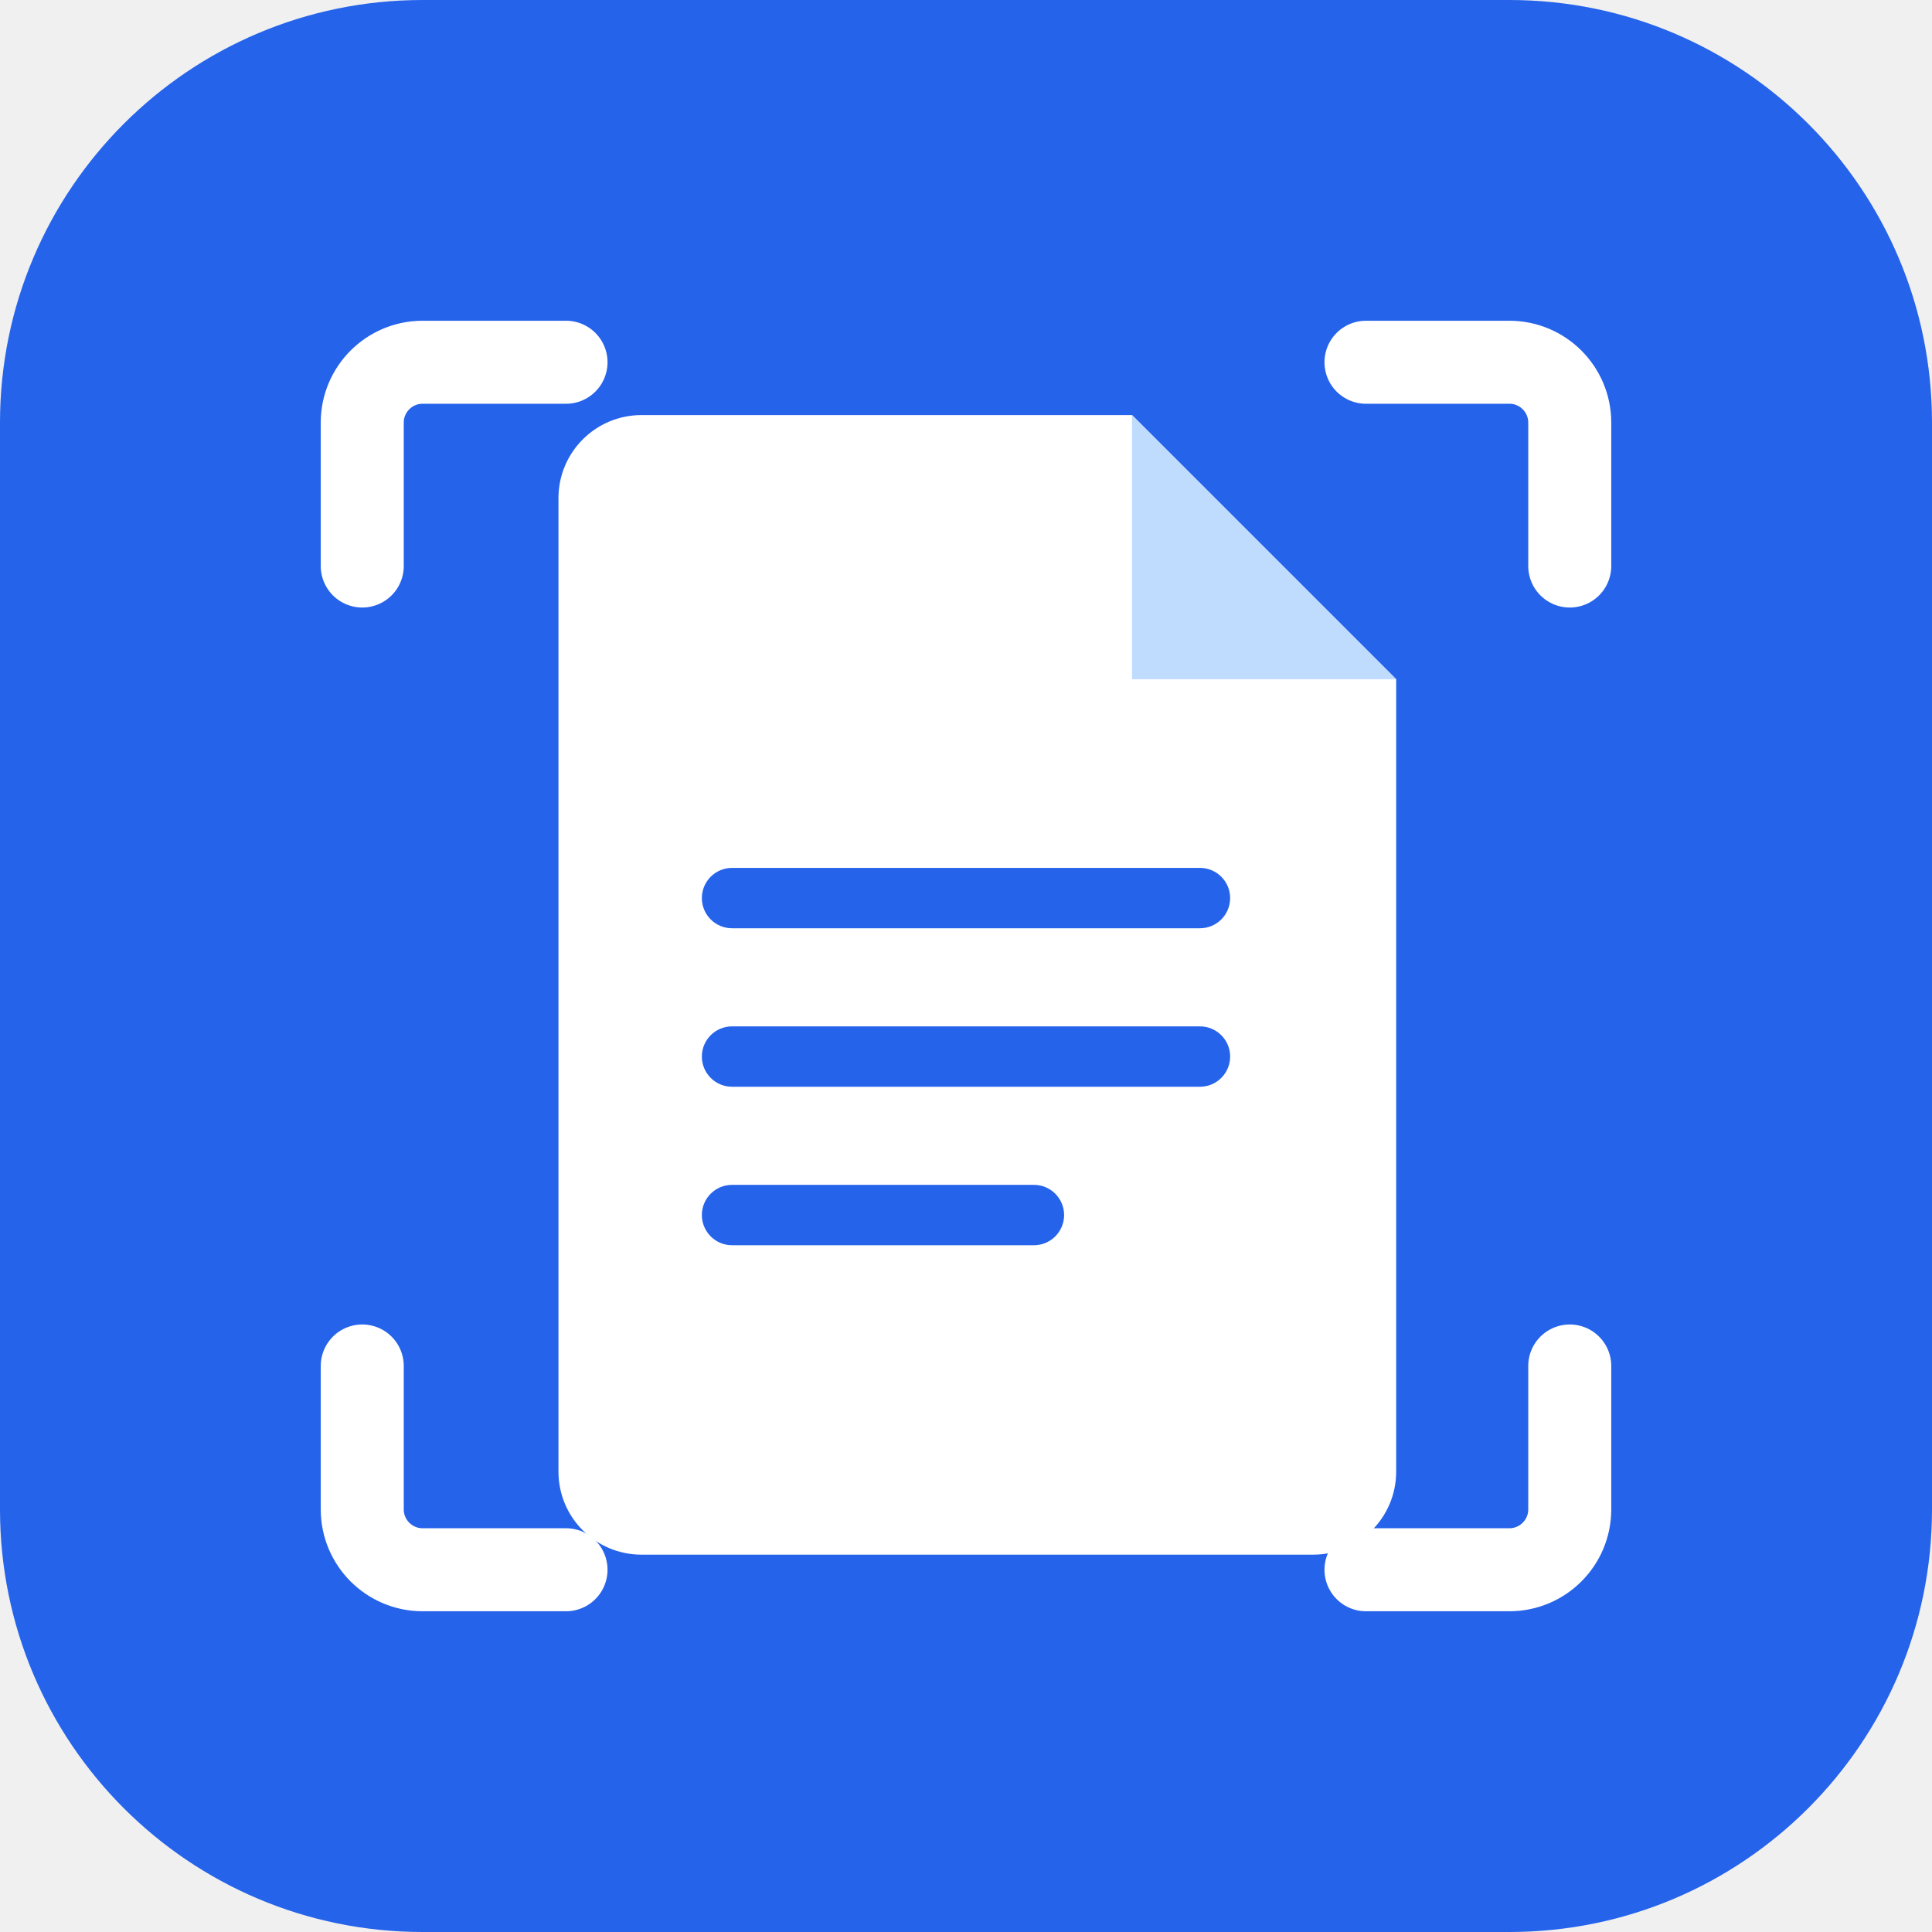
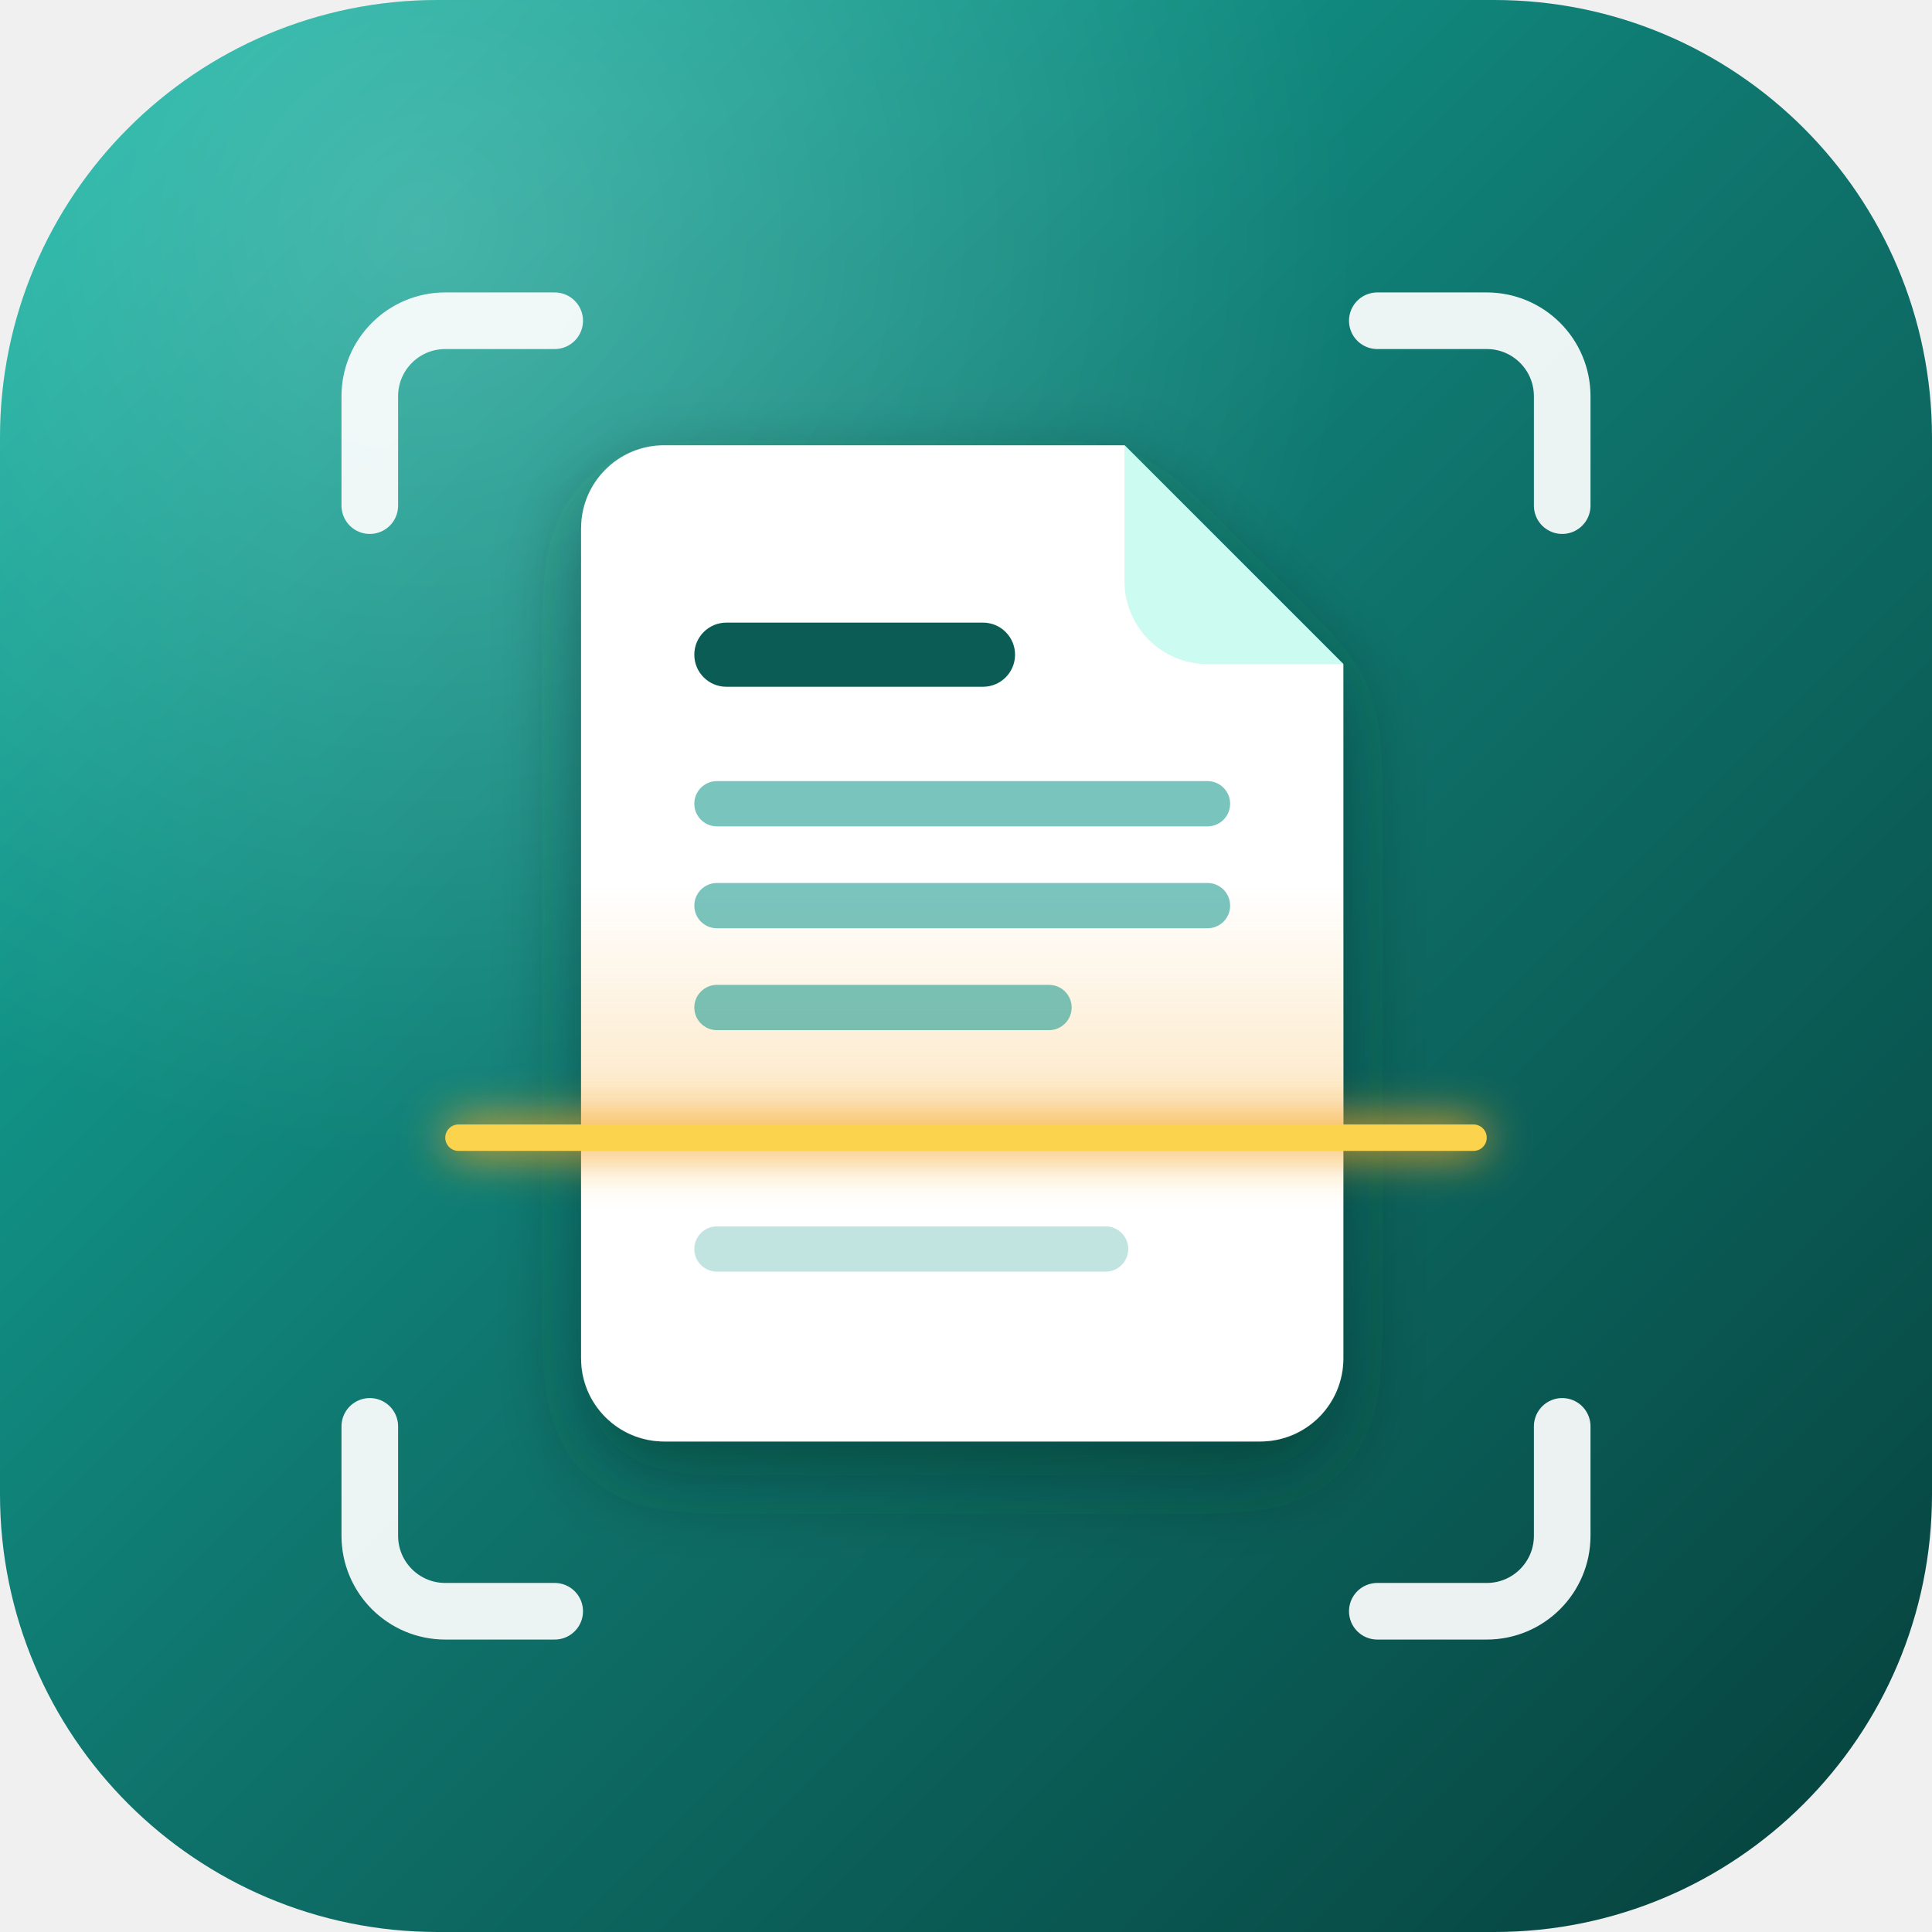
- <svg xmlns="http://www.w3.org/2000/svg" viewBox="0 0 512 512">
-   <rect width="512" height="512" rx="112" fill="#2563eb" />
-   <path d="M170 110h130l70 70v210a22 22 0 0 1-22 22H170a22 22 0 0 1-22-22V132a22 22 0 0 1 22-22z" fill="#fff" />
-   <path d="M300 110v70h70z" fill="#bfdbfe" />
-   <rect x="186" y="230" width="140" height="16" rx="8" fill="#2563eb" />
-   <rect x="186" y="272" width="140" height="16" rx="8" fill="#2563eb" />
-   <rect x="186" y="314" width="96" height="16" rx="8" fill="#2563eb" />
-   <path d="M96 150V112a16 16 0 0 1 16-16h38M362 96h38a16 16 0 0 1 16 16v38M416 362v38a16 16 0 0 1-16 16h-38M150 416h-38a16 16 0 0 1-16-16v-38" stroke="#fff" stroke-width="22" stroke-linecap="round" fill="none" />
+ <svg xmlns="http://www.w3.org/2000/svg" viewBox="0 0 1024 1024">
+   <defs>
+     <linearGradient id="bg" x1="0" y1="0" x2="1" y2="1">
+       <stop offset="0" stop-color="#14B8A6" />
+       <stop offset=".48" stop-color="#0F766E" />
+       <stop offset="1" stop-color="#063F3B" />
+     </linearGradient>
+     <radialGradient id="shine" cx=".22" cy=".12" r=".8">
+       <stop offset="0" stop-color="#fff" stop-opacity=".22" />
+       <stop offset=".6" stop-color="#fff" stop-opacity="0" />
+     </radialGradient>
+     <linearGradient id="scanned" x1="0" y1="0" x2="0" y2="1">
+       <stop offset="0" stop-color="#F5A524" stop-opacity="0" />
+       <stop offset="1" stop-color="#F5A524" stop-opacity=".28" />
+     </linearGradient>
+     <filter id="glow" x="-20%" y="-300%" width="140%" height="700%">
+       <feGaussianBlur stdDeviation="12" />
+     </filter>
+     <filter id="drop" x="-30%" y="-30%" width="160%" height="160%">
+       <feDropShadow dx="0" dy="18" stdDeviation="22" flood-color="#022C2A" flood-opacity=".45" />
+     </filter>
+     <clipPath id="sheet">
+       <path d="M352 236h244l116 116v368a44 44 0 0 1-44 44H352a44 44 0 0 1-44-44V280a44 44 0 0 1 44-44Z" />
+     </clipPath>
+   </defs>
+   <rect width="1024" height="1024" rx="232" fill="url(#bg)" />
+   <rect width="1024" height="1024" rx="232" fill="url(#shine)" />
+   <g filter="url(#drop)">
+     <path d="M352 236h244l116 116v368a44 44 0 0 1-44 44H352a44 44 0 0 1-44-44V280a44 44 0 0 1 44-44Z" fill="#fff" />
+   </g>
+   <path d="M596 236v72a44 44 0 0 0 44 44h72Z" fill="#CCFBF1" />
+   <g clip-path="url(#sheet)">
+     <rect x="300" y="470" width="420" height="132" fill="url(#scanned)" />
+   </g>
+   <rect x="368" y="330" width="170" height="34" rx="17" fill="#0A5C55" />
+   <rect x="368" y="414" width="284" height="24" rx="12" fill="#0D9488" opacity=".55" />
+   <rect x="368" y="468" width="284" height="24" rx="12" fill="#0D9488" opacity=".55" />
+   <rect x="368" y="522" width="200" height="24" rx="12" fill="#0D9488" opacity=".55" />
+   <rect x="368" y="650" width="230" height="24" rx="12" fill="#0D9488" opacity=".25" />
+   <rect x="236" y="594" width="552" height="18" rx="9" fill="#F5A524" filter="url(#glow)" opacity=".95" />
+   <rect x="236" y="596" width="552" height="14" rx="7" fill="#FCD34D" />
+   <g fill="none" stroke="#fff" stroke-width="30" stroke-linecap="round" stroke-linejoin="round" opacity=".92">
+     <path d="M196 268v-58a40 40 0 0 1 40-40h58" />
+     <path d="M730 170h58a40 40 0 0 1 40 40v58" />
+     <path d="M828 756v58a40 40 0 0 1-40 40h-58" />
+     <path d="M294 854h-58a40 40 0 0 1-40-40v-58" />
+   </g>
</svg>
